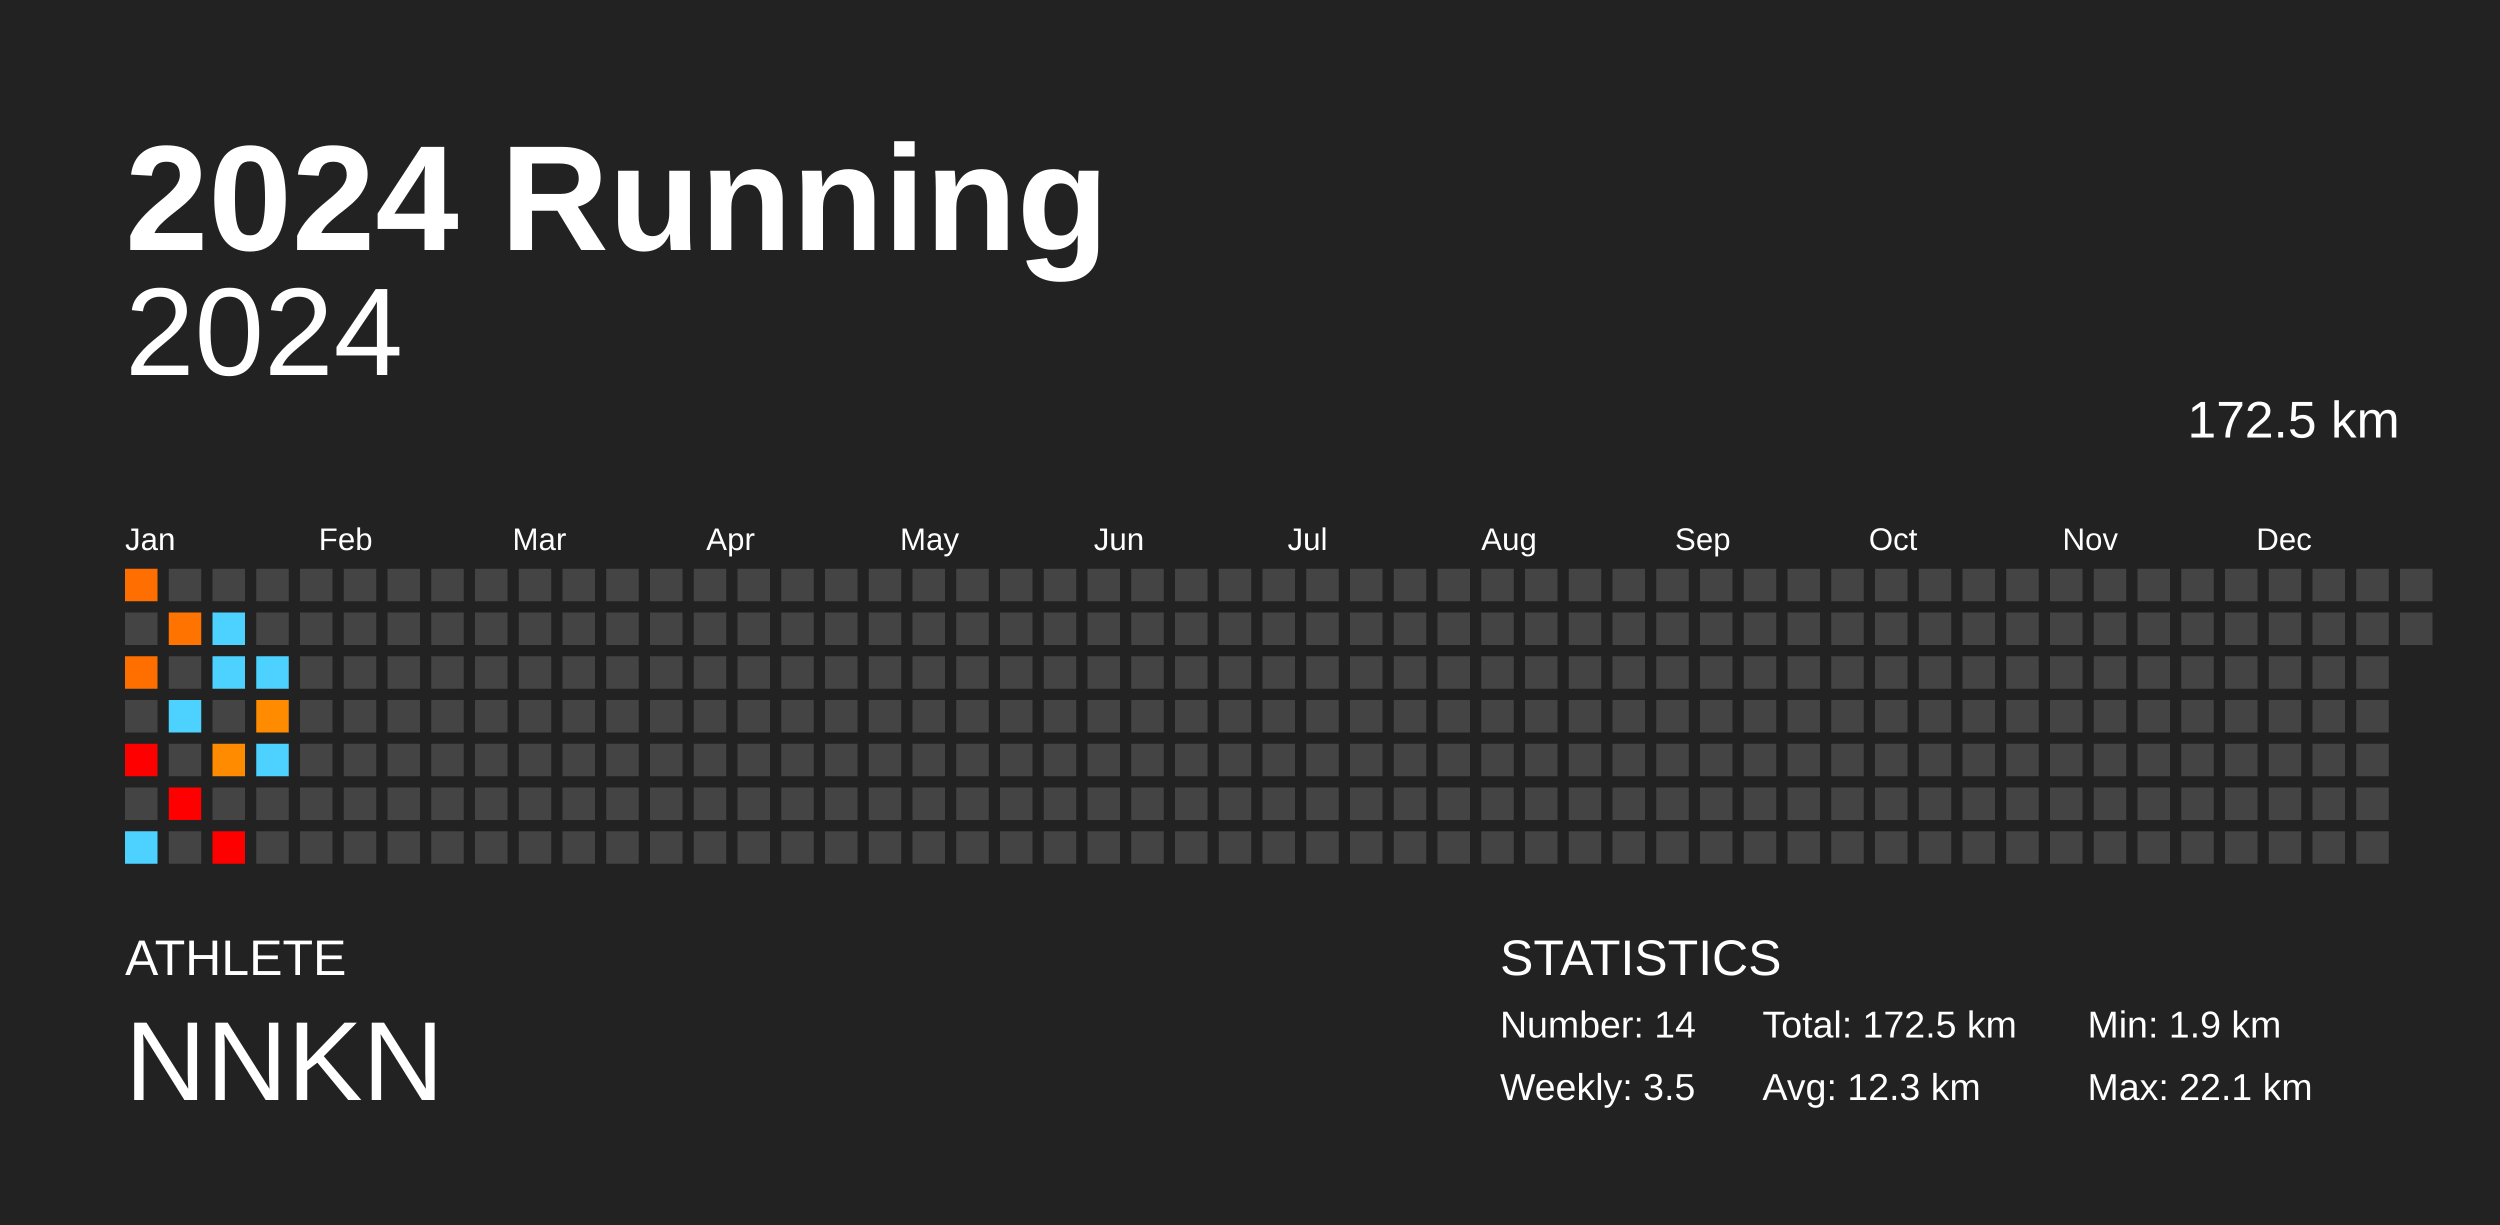
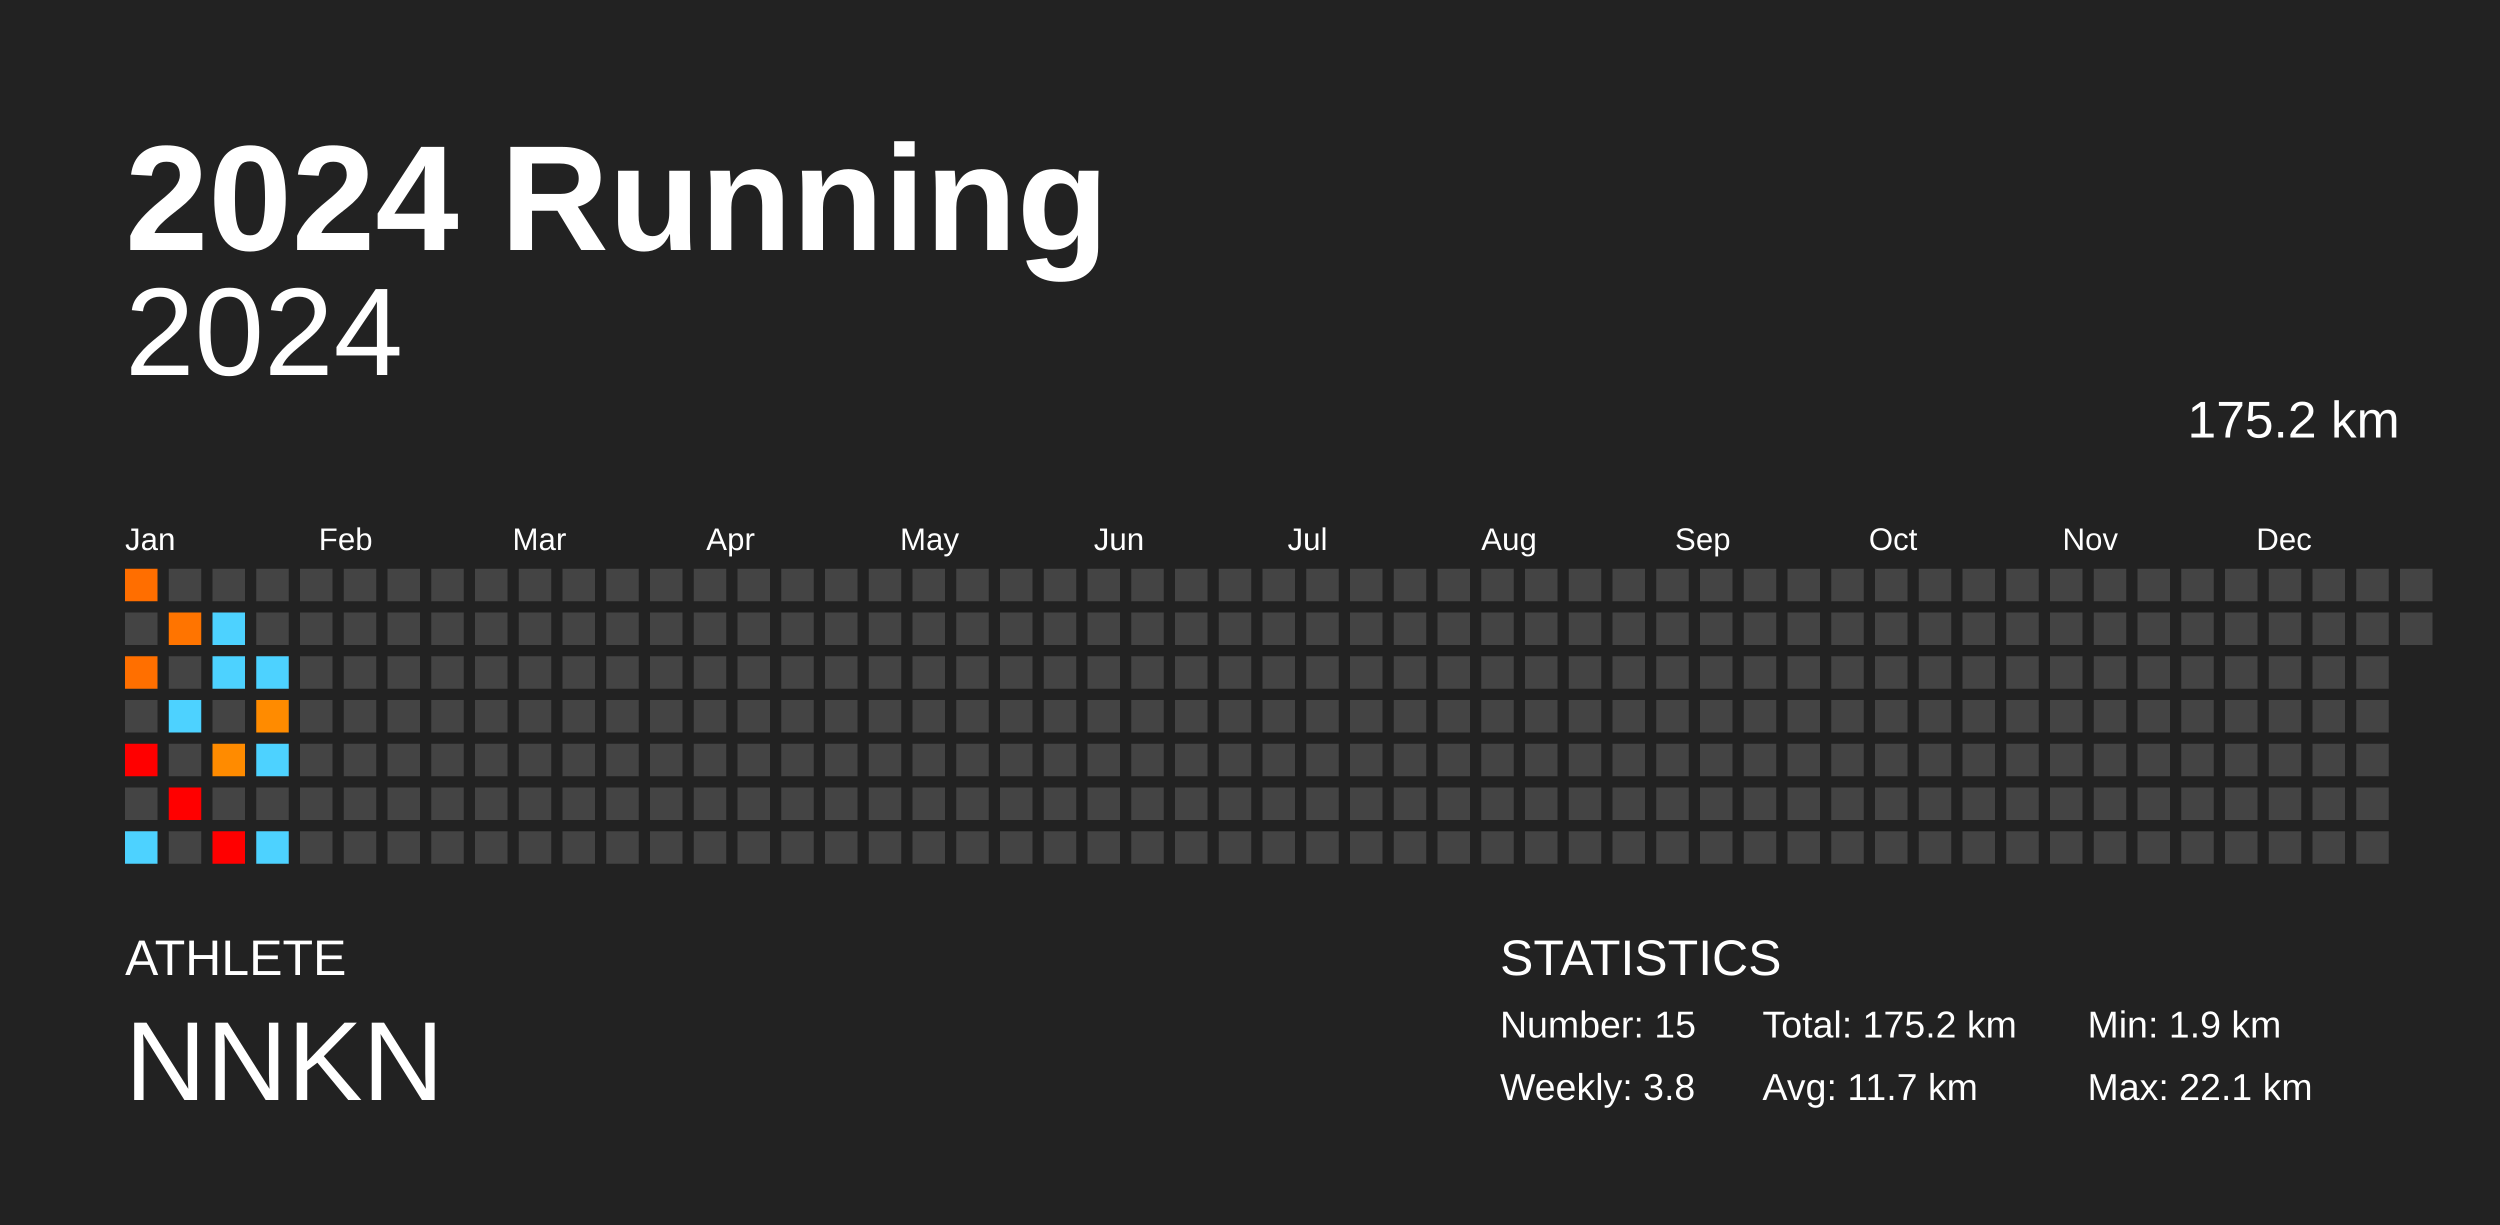
<svg xmlns="http://www.w3.org/2000/svg" baseProfile="full" height="98mm" version="1.1" viewBox="0,0,200,98" width="200mm">
  <defs />
  <rect fill="#222222" height="98" width="200" x="0" y="0" />
  <text fill="#FFFFFF" style="font-size:12px; font-family:Arial; font-weight:bold;" x="10" y="20">2024 Running</text>
  <text fill="#FFFFFF" style="font-size:4px; font-family:Arial" x="10" y="78">ATHLETE</text>
  <text fill="#FFFFFF" style="font-size:9px; font-family:Arial" x="10" y="88">NNKN</text>
  <text fill="#FFFFFF" style="font-size:4px; font-family:Arial" x="120" y="78">STATISTICS</text>
-   <text fill="#FFFFFF" style="font-size:3px; font-family:Arial" x="120" y="83">Number: 14</text>
-   <text fill="#FFFFFF" style="font-size:3px; font-family:Arial" x="120" y="88">Weekly: 3.5</text>
-   <text fill="#FFFFFF" style="font-size:3px; font-family:Arial" x="141" y="83">Total: 172.5 km</text>
-   <text fill="#FFFFFF" style="font-size:3px; font-family:Arial" x="141" y="88">Avg: 12.3 km</text>
+   <text fill="#FFFFFF" style="font-size:3px; font-family:Arial" x="120" y="83">Number: 15</text>
+   <text fill="#FFFFFF" style="font-size:3px; font-family:Arial" x="120" y="88">Weekly: 3.8</text>
+   <text fill="#FFFFFF" style="font-size:3px; font-family:Arial" x="141" y="83">Total: 175.2 km</text>
+   <text fill="#FFFFFF" style="font-size:3px; font-family:Arial" x="141" y="88">Avg: 11.7 km</text>
  <text fill="#FFFFFF" style="font-size:3px; font-family:Arial" x="167" y="83">Min: 1.9 km</text>
  <text fill="#FFFFFF" style="font-size:3px; font-family:Arial" x="167" y="88">Max: 22.1 km</text>
  <text alignment-baseline="hanging" fill="#FFFFFF" style="font-size:10.0px; font-family:Arial;" x="10" y="30">2024</text>
-   <text alignment-baseline="hanging" fill="#FFFFFF" style="font-size:4.125px; font-family:Arial;" x="175" y="35">172.5 km</text>
+   <text alignment-baseline="hanging" fill="#FFFFFF" style="font-size:4.125px; font-family:Arial;" x="175" y="35">175.2 km</text>
  <text fill="#FFFFFF" style="font-size:2.5px; font-family:Arial" x="10.0" y="44">Jan</text>
  <text fill="#FFFFFF" style="font-size:2.5px; font-family:Arial" x="25.5" y="44">Feb</text>
  <text fill="#FFFFFF" style="font-size:2.5px; font-family:Arial" x="41.0" y="44">Mar</text>
  <text fill="#FFFFFF" style="font-size:2.5px; font-family:Arial" x="56.5" y="44">Apr</text>
  <text fill="#FFFFFF" style="font-size:2.5px; font-family:Arial" x="72.0" y="44">May</text>
  <text fill="#FFFFFF" style="font-size:2.5px; font-family:Arial" x="87.5" y="44">Jun</text>
  <text fill="#FFFFFF" style="font-size:2.5px; font-family:Arial" x="103.0" y="44">Jul</text>
  <text fill="#FFFFFF" style="font-size:2.5px; font-family:Arial" x="118.5" y="44">Aug</text>
  <text fill="#FFFFFF" style="font-size:2.5px; font-family:Arial" x="134.0" y="44">Sep</text>
  <text fill="#FFFFFF" style="font-size:2.5px; font-family:Arial" x="149.5" y="44">Oct</text>
  <text fill="#FFFFFF" style="font-size:2.5px; font-family:Arial" x="165.0" y="44">Nov</text>
  <text fill="#FFFFFF" style="font-size:2.5px; font-family:Arial" x="180.5" y="44">Dec</text>
  <rect fill="#ff6e00" height="2.6" width="2.6" x="10.0" y="45.5" />
  <rect fill="#444444" height="2.6" width="2.6" x="10.0" y="49.0" />
  <rect fill="#ff6f00" height="2.6" width="2.6" x="10.0" y="52.5" />
  <rect fill="#444444" height="2.6" width="2.6" x="10.0" y="56.0" />
  <rect fill="red" height="2.6" width="2.6" x="10.0" y="59.5" />
  <rect fill="#444444" height="2.6" width="2.6" x="10.0" y="63.0" />
  <rect fill="#4dd2ff" height="2.6" width="2.6" x="10.0" y="66.5" />
  <rect fill="#444444" height="2.6" width="2.6" x="13.5" y="45.5" />
  <rect fill="#ff7400" height="2.6" width="2.6" x="13.5" y="49.0" />
  <rect fill="#444444" height="2.6" width="2.6" x="13.5" y="52.5" />
  <rect fill="#4dd2ff" height="2.6" width="2.6" x="13.5" y="56.0" />
  <rect fill="#444444" height="2.6" width="2.6" x="13.5" y="59.5" />
  <rect fill="red" height="2.6" width="2.6" x="13.5" y="63.0" />
  <rect fill="#444444" height="2.6" width="2.6" x="13.5" y="66.5" />
  <rect fill="#444444" height="2.6" width="2.6" x="17.0" y="45.5" />
  <rect fill="#4dd2ff" height="2.6" width="2.6" x="17.0" y="49.0" />
  <rect fill="#4dd2ff" height="2.6" width="2.6" x="17.0" y="52.5" />
  <rect fill="#444444" height="2.6" width="2.6" x="17.0" y="56.0" />
  <rect fill="#ff8b00" height="2.6" width="2.6" x="17.0" y="59.5" />
  <rect fill="#444444" height="2.6" width="2.6" x="17.0" y="63.0" />
  <rect fill="red" height="2.6" width="2.6" x="17.0" y="66.5" />
  <rect fill="#444444" height="2.6" width="2.6" x="20.5" y="45.5" />
  <rect fill="#444444" height="2.6" width="2.6" x="20.5" y="49.0" />
  <rect fill="#4dd2ff" height="2.6" width="2.6" x="20.5" y="52.5" />
  <rect fill="#ff8b00" height="2.6" width="2.6" x="20.5" y="56.0" />
  <rect fill="#4dd2ff" height="2.6" width="2.6" x="20.5" y="59.5" />
  <rect fill="#444444" height="2.6" width="2.6" x="20.5" y="63.0" />
-   <rect fill="#444444" height="2.6" width="2.6" x="20.5" y="66.5" />
+   <rect fill="#4dd2ff" height="2.6" width="2.6" x="20.5" y="66.5" />
  <rect fill="#444444" height="2.6" width="2.6" x="24.0" y="45.5" />
  <rect fill="#444444" height="2.6" width="2.6" x="24.0" y="49.0" />
  <rect fill="#444444" height="2.6" width="2.6" x="24.0" y="52.5" />
  <rect fill="#444444" height="2.6" width="2.6" x="24.0" y="56.0" />
  <rect fill="#444444" height="2.6" width="2.6" x="24.0" y="59.5" />
  <rect fill="#444444" height="2.6" width="2.6" x="24.0" y="63.0" />
  <rect fill="#444444" height="2.6" width="2.6" x="24.0" y="66.5" />
  <rect fill="#444444" height="2.6" width="2.6" x="27.5" y="45.5" />
  <rect fill="#444444" height="2.6" width="2.6" x="27.5" y="49.0" />
  <rect fill="#444444" height="2.6" width="2.6" x="27.5" y="52.5" />
  <rect fill="#444444" height="2.6" width="2.6" x="27.5" y="56.0" />
  <rect fill="#444444" height="2.6" width="2.6" x="27.5" y="59.5" />
  <rect fill="#444444" height="2.6" width="2.6" x="27.5" y="63.0" />
  <rect fill="#444444" height="2.6" width="2.6" x="27.5" y="66.5" />
  <rect fill="#444444" height="2.6" width="2.6" x="31.0" y="45.5" />
  <rect fill="#444444" height="2.6" width="2.6" x="31.0" y="49.0" />
  <rect fill="#444444" height="2.6" width="2.6" x="31.0" y="52.5" />
  <rect fill="#444444" height="2.6" width="2.6" x="31.0" y="56.0" />
  <rect fill="#444444" height="2.6" width="2.6" x="31.0" y="59.5" />
  <rect fill="#444444" height="2.6" width="2.6" x="31.0" y="63.0" />
  <rect fill="#444444" height="2.6" width="2.6" x="31.0" y="66.5" />
  <rect fill="#444444" height="2.6" width="2.6" x="34.5" y="45.5" />
  <rect fill="#444444" height="2.6" width="2.6" x="34.5" y="49.0" />
  <rect fill="#444444" height="2.6" width="2.6" x="34.5" y="52.5" />
  <rect fill="#444444" height="2.6" width="2.6" x="34.5" y="56.0" />
  <rect fill="#444444" height="2.6" width="2.6" x="34.5" y="59.5" />
  <rect fill="#444444" height="2.6" width="2.6" x="34.5" y="63.0" />
  <rect fill="#444444" height="2.6" width="2.6" x="34.5" y="66.5" />
  <rect fill="#444444" height="2.6" width="2.6" x="38.0" y="45.5" />
  <rect fill="#444444" height="2.6" width="2.6" x="38.0" y="49.0" />
  <rect fill="#444444" height="2.6" width="2.6" x="38.0" y="52.5" />
  <rect fill="#444444" height="2.6" width="2.6" x="38.0" y="56.0" />
  <rect fill="#444444" height="2.6" width="2.6" x="38.0" y="59.5" />
  <rect fill="#444444" height="2.6" width="2.6" x="38.0" y="63.0" />
  <rect fill="#444444" height="2.6" width="2.6" x="38.0" y="66.5" />
  <rect fill="#444444" height="2.6" width="2.6" x="41.5" y="45.5" />
  <rect fill="#444444" height="2.6" width="2.6" x="41.5" y="49.0" />
  <rect fill="#444444" height="2.6" width="2.6" x="41.5" y="52.5" />
  <rect fill="#444444" height="2.6" width="2.6" x="41.5" y="56.0" />
  <rect fill="#444444" height="2.6" width="2.6" x="41.5" y="59.5" />
  <rect fill="#444444" height="2.6" width="2.6" x="41.5" y="63.0" />
  <rect fill="#444444" height="2.6" width="2.6" x="41.5" y="66.5" />
  <rect fill="#444444" height="2.6" width="2.6" x="45.0" y="45.5" />
  <rect fill="#444444" height="2.6" width="2.6" x="45.0" y="49.0" />
  <rect fill="#444444" height="2.6" width="2.6" x="45.0" y="52.5" />
  <rect fill="#444444" height="2.6" width="2.6" x="45.0" y="56.0" />
  <rect fill="#444444" height="2.6" width="2.6" x="45.0" y="59.5" />
  <rect fill="#444444" height="2.6" width="2.6" x="45.0" y="63.0" />
  <rect fill="#444444" height="2.6" width="2.6" x="45.0" y="66.5" />
  <rect fill="#444444" height="2.6" width="2.6" x="48.5" y="45.5" />
  <rect fill="#444444" height="2.6" width="2.6" x="48.5" y="49.0" />
  <rect fill="#444444" height="2.6" width="2.6" x="48.5" y="52.5" />
  <rect fill="#444444" height="2.6" width="2.6" x="48.5" y="56.0" />
  <rect fill="#444444" height="2.6" width="2.6" x="48.5" y="59.5" />
  <rect fill="#444444" height="2.6" width="2.6" x="48.5" y="63.0" />
  <rect fill="#444444" height="2.6" width="2.6" x="48.5" y="66.5" />
  <rect fill="#444444" height="2.6" width="2.6" x="52.0" y="45.5" />
  <rect fill="#444444" height="2.6" width="2.6" x="52.0" y="49.0" />
  <rect fill="#444444" height="2.6" width="2.6" x="52.0" y="52.5" />
  <rect fill="#444444" height="2.6" width="2.6" x="52.0" y="56.0" />
  <rect fill="#444444" height="2.6" width="2.6" x="52.0" y="59.5" />
  <rect fill="#444444" height="2.6" width="2.6" x="52.0" y="63.0" />
  <rect fill="#444444" height="2.6" width="2.6" x="52.0" y="66.5" />
  <rect fill="#444444" height="2.6" width="2.6" x="55.5" y="45.5" />
  <rect fill="#444444" height="2.6" width="2.6" x="55.5" y="49.0" />
  <rect fill="#444444" height="2.6" width="2.6" x="55.5" y="52.5" />
  <rect fill="#444444" height="2.6" width="2.6" x="55.5" y="56.0" />
  <rect fill="#444444" height="2.6" width="2.6" x="55.5" y="59.5" />
  <rect fill="#444444" height="2.6" width="2.6" x="55.5" y="63.0" />
  <rect fill="#444444" height="2.6" width="2.6" x="55.5" y="66.5" />
  <rect fill="#444444" height="2.6" width="2.6" x="59.0" y="45.5" />
  <rect fill="#444444" height="2.6" width="2.6" x="59.0" y="49.0" />
  <rect fill="#444444" height="2.6" width="2.6" x="59.0" y="52.5" />
  <rect fill="#444444" height="2.6" width="2.6" x="59.0" y="56.0" />
  <rect fill="#444444" height="2.6" width="2.6" x="59.0" y="59.5" />
  <rect fill="#444444" height="2.6" width="2.6" x="59.0" y="63.0" />
  <rect fill="#444444" height="2.6" width="2.6" x="59.0" y="66.5" />
  <rect fill="#444444" height="2.6" width="2.6" x="62.5" y="45.5" />
  <rect fill="#444444" height="2.6" width="2.6" x="62.5" y="49.0" />
  <rect fill="#444444" height="2.6" width="2.6" x="62.5" y="52.5" />
  <rect fill="#444444" height="2.6" width="2.6" x="62.5" y="56.0" />
  <rect fill="#444444" height="2.6" width="2.6" x="62.5" y="59.5" />
  <rect fill="#444444" height="2.6" width="2.6" x="62.5" y="63.0" />
  <rect fill="#444444" height="2.6" width="2.6" x="62.5" y="66.5" />
  <rect fill="#444444" height="2.6" width="2.6" x="66.0" y="45.5" />
  <rect fill="#444444" height="2.6" width="2.6" x="66.0" y="49.0" />
  <rect fill="#444444" height="2.6" width="2.6" x="66.0" y="52.5" />
  <rect fill="#444444" height="2.6" width="2.6" x="66.0" y="56.0" />
  <rect fill="#444444" height="2.6" width="2.6" x="66.0" y="59.5" />
  <rect fill="#444444" height="2.6" width="2.6" x="66.0" y="63.0" />
  <rect fill="#444444" height="2.6" width="2.6" x="66.0" y="66.5" />
  <rect fill="#444444" height="2.6" width="2.6" x="69.5" y="45.5" />
  <rect fill="#444444" height="2.6" width="2.6" x="69.5" y="49.0" />
  <rect fill="#444444" height="2.6" width="2.6" x="69.5" y="52.5" />
  <rect fill="#444444" height="2.6" width="2.6" x="69.5" y="56.0" />
  <rect fill="#444444" height="2.6" width="2.6" x="69.5" y="59.5" />
  <rect fill="#444444" height="2.6" width="2.6" x="69.5" y="63.0" />
  <rect fill="#444444" height="2.6" width="2.6" x="69.5" y="66.5" />
  <rect fill="#444444" height="2.6" width="2.6" x="73.0" y="45.5" />
  <rect fill="#444444" height="2.6" width="2.6" x="73.0" y="49.0" />
  <rect fill="#444444" height="2.6" width="2.6" x="73.0" y="52.5" />
  <rect fill="#444444" height="2.6" width="2.6" x="73.0" y="56.0" />
  <rect fill="#444444" height="2.6" width="2.6" x="73.0" y="59.5" />
  <rect fill="#444444" height="2.6" width="2.6" x="73.0" y="63.0" />
  <rect fill="#444444" height="2.6" width="2.6" x="73.0" y="66.5" />
  <rect fill="#444444" height="2.6" width="2.6" x="76.5" y="45.5" />
  <rect fill="#444444" height="2.6" width="2.6" x="76.5" y="49.0" />
  <rect fill="#444444" height="2.6" width="2.6" x="76.5" y="52.5" />
  <rect fill="#444444" height="2.6" width="2.6" x="76.5" y="56.0" />
  <rect fill="#444444" height="2.6" width="2.6" x="76.5" y="59.5" />
  <rect fill="#444444" height="2.6" width="2.6" x="76.5" y="63.0" />
  <rect fill="#444444" height="2.6" width="2.6" x="76.5" y="66.5" />
  <rect fill="#444444" height="2.6" width="2.6" x="80.0" y="45.5" />
  <rect fill="#444444" height="2.6" width="2.6" x="80.0" y="49.0" />
  <rect fill="#444444" height="2.6" width="2.6" x="80.0" y="52.5" />
  <rect fill="#444444" height="2.6" width="2.6" x="80.0" y="56.0" />
  <rect fill="#444444" height="2.6" width="2.6" x="80.0" y="59.5" />
  <rect fill="#444444" height="2.6" width="2.6" x="80.0" y="63.0" />
  <rect fill="#444444" height="2.6" width="2.6" x="80.0" y="66.5" />
  <rect fill="#444444" height="2.6" width="2.6" x="83.5" y="45.5" />
  <rect fill="#444444" height="2.6" width="2.6" x="83.5" y="49.0" />
  <rect fill="#444444" height="2.6" width="2.6" x="83.5" y="52.5" />
  <rect fill="#444444" height="2.6" width="2.6" x="83.5" y="56.0" />
  <rect fill="#444444" height="2.6" width="2.6" x="83.5" y="59.5" />
  <rect fill="#444444" height="2.6" width="2.6" x="83.5" y="63.0" />
  <rect fill="#444444" height="2.6" width="2.6" x="83.5" y="66.5" />
  <rect fill="#444444" height="2.6" width="2.6" x="87.0" y="45.5" />
  <rect fill="#444444" height="2.6" width="2.6" x="87.0" y="49.0" />
  <rect fill="#444444" height="2.6" width="2.6" x="87.0" y="52.5" />
  <rect fill="#444444" height="2.6" width="2.6" x="87.0" y="56.0" />
  <rect fill="#444444" height="2.6" width="2.6" x="87.0" y="59.5" />
  <rect fill="#444444" height="2.6" width="2.6" x="87.0" y="63.0" />
  <rect fill="#444444" height="2.6" width="2.6" x="87.0" y="66.5" />
  <rect fill="#444444" height="2.6" width="2.6" x="90.5" y="45.5" />
  <rect fill="#444444" height="2.6" width="2.6" x="90.5" y="49.0" />
  <rect fill="#444444" height="2.6" width="2.6" x="90.5" y="52.5" />
  <rect fill="#444444" height="2.6" width="2.6" x="90.5" y="56.0" />
  <rect fill="#444444" height="2.6" width="2.6" x="90.5" y="59.5" />
  <rect fill="#444444" height="2.6" width="2.6" x="90.5" y="63.0" />
  <rect fill="#444444" height="2.6" width="2.6" x="90.5" y="66.5" />
  <rect fill="#444444" height="2.6" width="2.6" x="94.0" y="45.5" />
  <rect fill="#444444" height="2.6" width="2.6" x="94.0" y="49.0" />
  <rect fill="#444444" height="2.6" width="2.6" x="94.0" y="52.5" />
  <rect fill="#444444" height="2.6" width="2.6" x="94.0" y="56.0" />
  <rect fill="#444444" height="2.6" width="2.6" x="94.0" y="59.5" />
  <rect fill="#444444" height="2.6" width="2.6" x="94.0" y="63.0" />
  <rect fill="#444444" height="2.6" width="2.6" x="94.0" y="66.5" />
  <rect fill="#444444" height="2.6" width="2.6" x="97.5" y="45.5" />
  <rect fill="#444444" height="2.6" width="2.6" x="97.5" y="49.0" />
  <rect fill="#444444" height="2.6" width="2.6" x="97.5" y="52.5" />
  <rect fill="#444444" height="2.6" width="2.6" x="97.5" y="56.0" />
  <rect fill="#444444" height="2.6" width="2.6" x="97.5" y="59.5" />
  <rect fill="#444444" height="2.6" width="2.6" x="97.5" y="63.0" />
  <rect fill="#444444" height="2.6" width="2.6" x="97.5" y="66.5" />
  <rect fill="#444444" height="2.6" width="2.6" x="101.0" y="45.5" />
  <rect fill="#444444" height="2.6" width="2.6" x="101.0" y="49.0" />
  <rect fill="#444444" height="2.6" width="2.6" x="101.0" y="52.5" />
  <rect fill="#444444" height="2.6" width="2.6" x="101.0" y="56.0" />
  <rect fill="#444444" height="2.6" width="2.6" x="101.0" y="59.5" />
  <rect fill="#444444" height="2.6" width="2.6" x="101.0" y="63.0" />
  <rect fill="#444444" height="2.6" width="2.6" x="101.0" y="66.5" />
  <rect fill="#444444" height="2.6" width="2.6" x="104.5" y="45.5" />
  <rect fill="#444444" height="2.6" width="2.6" x="104.5" y="49.0" />
  <rect fill="#444444" height="2.6" width="2.6" x="104.5" y="52.5" />
  <rect fill="#444444" height="2.6" width="2.6" x="104.5" y="56.0" />
  <rect fill="#444444" height="2.6" width="2.6" x="104.5" y="59.5" />
  <rect fill="#444444" height="2.6" width="2.6" x="104.5" y="63.0" />
  <rect fill="#444444" height="2.6" width="2.6" x="104.5" y="66.5" />
  <rect fill="#444444" height="2.6" width="2.6" x="108.0" y="45.5" />
  <rect fill="#444444" height="2.6" width="2.6" x="108.0" y="49.0" />
  <rect fill="#444444" height="2.6" width="2.6" x="108.0" y="52.5" />
  <rect fill="#444444" height="2.6" width="2.6" x="108.0" y="56.0" />
  <rect fill="#444444" height="2.6" width="2.6" x="108.0" y="59.5" />
  <rect fill="#444444" height="2.6" width="2.6" x="108.0" y="63.0" />
  <rect fill="#444444" height="2.6" width="2.6" x="108.0" y="66.5" />
  <rect fill="#444444" height="2.6" width="2.6" x="111.5" y="45.5" />
  <rect fill="#444444" height="2.6" width="2.6" x="111.5" y="49.0" />
  <rect fill="#444444" height="2.6" width="2.6" x="111.5" y="52.5" />
  <rect fill="#444444" height="2.6" width="2.6" x="111.5" y="56.0" />
  <rect fill="#444444" height="2.6" width="2.6" x="111.5" y="59.5" />
  <rect fill="#444444" height="2.6" width="2.6" x="111.5" y="63.0" />
  <rect fill="#444444" height="2.6" width="2.6" x="111.5" y="66.5" />
  <rect fill="#444444" height="2.6" width="2.6" x="115.0" y="45.5" />
  <rect fill="#444444" height="2.6" width="2.6" x="115.0" y="49.0" />
  <rect fill="#444444" height="2.6" width="2.6" x="115.0" y="52.5" />
  <rect fill="#444444" height="2.6" width="2.6" x="115.0" y="56.0" />
  <rect fill="#444444" height="2.6" width="2.6" x="115.0" y="59.5" />
  <rect fill="#444444" height="2.6" width="2.6" x="115.0" y="63.0" />
  <rect fill="#444444" height="2.6" width="2.6" x="115.0" y="66.5" />
  <rect fill="#444444" height="2.6" width="2.6" x="118.5" y="45.5" />
  <rect fill="#444444" height="2.6" width="2.6" x="118.5" y="49.0" />
  <rect fill="#444444" height="2.6" width="2.6" x="118.5" y="52.5" />
  <rect fill="#444444" height="2.6" width="2.6" x="118.5" y="56.0" />
  <rect fill="#444444" height="2.6" width="2.6" x="118.5" y="59.5" />
  <rect fill="#444444" height="2.6" width="2.6" x="118.5" y="63.0" />
  <rect fill="#444444" height="2.6" width="2.6" x="118.5" y="66.5" />
  <rect fill="#444444" height="2.6" width="2.6" x="122.0" y="45.5" />
  <rect fill="#444444" height="2.6" width="2.6" x="122.0" y="49.0" />
  <rect fill="#444444" height="2.6" width="2.6" x="122.0" y="52.5" />
  <rect fill="#444444" height="2.6" width="2.6" x="122.0" y="56.0" />
  <rect fill="#444444" height="2.6" width="2.6" x="122.0" y="59.5" />
  <rect fill="#444444" height="2.6" width="2.6" x="122.0" y="63.0" />
  <rect fill="#444444" height="2.6" width="2.6" x="122.0" y="66.5" />
  <rect fill="#444444" height="2.6" width="2.6" x="125.5" y="45.5" />
  <rect fill="#444444" height="2.6" width="2.6" x="125.5" y="49.0" />
  <rect fill="#444444" height="2.6" width="2.6" x="125.5" y="52.5" />
  <rect fill="#444444" height="2.6" width="2.6" x="125.5" y="56.0" />
  <rect fill="#444444" height="2.6" width="2.6" x="125.5" y="59.5" />
  <rect fill="#444444" height="2.6" width="2.6" x="125.5" y="63.0" />
  <rect fill="#444444" height="2.6" width="2.6" x="125.5" y="66.5" />
  <rect fill="#444444" height="2.6" width="2.6" x="129.0" y="45.5" />
  <rect fill="#444444" height="2.6" width="2.6" x="129.0" y="49.0" />
  <rect fill="#444444" height="2.6" width="2.6" x="129.0" y="52.5" />
  <rect fill="#444444" height="2.6" width="2.6" x="129.0" y="56.0" />
  <rect fill="#444444" height="2.6" width="2.6" x="129.0" y="59.5" />
  <rect fill="#444444" height="2.6" width="2.6" x="129.0" y="63.0" />
  <rect fill="#444444" height="2.6" width="2.6" x="129.0" y="66.5" />
  <rect fill="#444444" height="2.6" width="2.6" x="132.5" y="45.5" />
  <rect fill="#444444" height="2.6" width="2.6" x="132.5" y="49.0" />
  <rect fill="#444444" height="2.6" width="2.6" x="132.5" y="52.5" />
  <rect fill="#444444" height="2.6" width="2.6" x="132.5" y="56.0" />
  <rect fill="#444444" height="2.6" width="2.6" x="132.5" y="59.5" />
  <rect fill="#444444" height="2.6" width="2.6" x="132.5" y="63.0" />
  <rect fill="#444444" height="2.6" width="2.6" x="132.5" y="66.5" />
  <rect fill="#444444" height="2.6" width="2.6" x="136.0" y="45.5" />
  <rect fill="#444444" height="2.6" width="2.6" x="136.0" y="49.0" />
  <rect fill="#444444" height="2.6" width="2.6" x="136.0" y="52.5" />
  <rect fill="#444444" height="2.6" width="2.6" x="136.0" y="56.0" />
  <rect fill="#444444" height="2.6" width="2.6" x="136.0" y="59.5" />
  <rect fill="#444444" height="2.6" width="2.6" x="136.0" y="63.0" />
  <rect fill="#444444" height="2.6" width="2.6" x="136.0" y="66.5" />
  <rect fill="#444444" height="2.6" width="2.6" x="139.5" y="45.5" />
  <rect fill="#444444" height="2.6" width="2.6" x="139.5" y="49.0" />
  <rect fill="#444444" height="2.6" width="2.6" x="139.5" y="52.5" />
  <rect fill="#444444" height="2.6" width="2.6" x="139.5" y="56.0" />
  <rect fill="#444444" height="2.6" width="2.6" x="139.5" y="59.5" />
  <rect fill="#444444" height="2.6" width="2.6" x="139.5" y="63.0" />
  <rect fill="#444444" height="2.6" width="2.6" x="139.5" y="66.5" />
  <rect fill="#444444" height="2.6" width="2.6" x="143.0" y="45.5" />
  <rect fill="#444444" height="2.6" width="2.6" x="143.0" y="49.0" />
  <rect fill="#444444" height="2.6" width="2.6" x="143.0" y="52.5" />
  <rect fill="#444444" height="2.6" width="2.6" x="143.0" y="56.0" />
  <rect fill="#444444" height="2.6" width="2.6" x="143.0" y="59.5" />
  <rect fill="#444444" height="2.6" width="2.6" x="143.0" y="63.0" />
  <rect fill="#444444" height="2.6" width="2.6" x="143.0" y="66.5" />
  <rect fill="#444444" height="2.6" width="2.6" x="146.5" y="45.5" />
  <rect fill="#444444" height="2.6" width="2.6" x="146.5" y="49.0" />
  <rect fill="#444444" height="2.6" width="2.6" x="146.5" y="52.5" />
  <rect fill="#444444" height="2.6" width="2.6" x="146.5" y="56.0" />
  <rect fill="#444444" height="2.6" width="2.6" x="146.5" y="59.5" />
  <rect fill="#444444" height="2.6" width="2.6" x="146.5" y="63.0" />
  <rect fill="#444444" height="2.6" width="2.6" x="146.5" y="66.5" />
  <rect fill="#444444" height="2.6" width="2.6" x="150.0" y="45.5" />
  <rect fill="#444444" height="2.6" width="2.6" x="150.0" y="49.0" />
  <rect fill="#444444" height="2.6" width="2.6" x="150.0" y="52.5" />
  <rect fill="#444444" height="2.6" width="2.6" x="150.0" y="56.0" />
  <rect fill="#444444" height="2.6" width="2.6" x="150.0" y="59.5" />
  <rect fill="#444444" height="2.6" width="2.6" x="150.0" y="63.0" />
  <rect fill="#444444" height="2.6" width="2.6" x="150.0" y="66.5" />
  <rect fill="#444444" height="2.6" width="2.6" x="153.5" y="45.5" />
  <rect fill="#444444" height="2.6" width="2.6" x="153.5" y="49.0" />
  <rect fill="#444444" height="2.6" width="2.6" x="153.5" y="52.5" />
  <rect fill="#444444" height="2.6" width="2.6" x="153.5" y="56.0" />
  <rect fill="#444444" height="2.6" width="2.6" x="153.5" y="59.5" />
  <rect fill="#444444" height="2.6" width="2.6" x="153.5" y="63.0" />
  <rect fill="#444444" height="2.6" width="2.6" x="153.5" y="66.5" />
  <rect fill="#444444" height="2.6" width="2.6" x="157.0" y="45.5" />
  <rect fill="#444444" height="2.6" width="2.6" x="157.0" y="49.0" />
  <rect fill="#444444" height="2.6" width="2.6" x="157.0" y="52.5" />
  <rect fill="#444444" height="2.6" width="2.6" x="157.0" y="56.0" />
  <rect fill="#444444" height="2.6" width="2.6" x="157.0" y="59.5" />
  <rect fill="#444444" height="2.6" width="2.6" x="157.0" y="63.0" />
  <rect fill="#444444" height="2.6" width="2.6" x="157.0" y="66.5" />
  <rect fill="#444444" height="2.6" width="2.6" x="160.5" y="45.5" />
  <rect fill="#444444" height="2.6" width="2.6" x="160.5" y="49.0" />
  <rect fill="#444444" height="2.6" width="2.6" x="160.5" y="52.5" />
  <rect fill="#444444" height="2.6" width="2.6" x="160.5" y="56.0" />
  <rect fill="#444444" height="2.6" width="2.6" x="160.5" y="59.5" />
  <rect fill="#444444" height="2.6" width="2.6" x="160.5" y="63.0" />
  <rect fill="#444444" height="2.6" width="2.6" x="160.5" y="66.5" />
  <rect fill="#444444" height="2.6" width="2.6" x="164.0" y="45.5" />
  <rect fill="#444444" height="2.6" width="2.6" x="164.0" y="49.0" />
  <rect fill="#444444" height="2.6" width="2.6" x="164.0" y="52.5" />
  <rect fill="#444444" height="2.6" width="2.6" x="164.0" y="56.0" />
  <rect fill="#444444" height="2.6" width="2.6" x="164.0" y="59.5" />
  <rect fill="#444444" height="2.6" width="2.6" x="164.0" y="63.0" />
  <rect fill="#444444" height="2.6" width="2.6" x="164.0" y="66.5" />
  <rect fill="#444444" height="2.6" width="2.6" x="167.5" y="45.5" />
  <rect fill="#444444" height="2.6" width="2.6" x="167.5" y="49.0" />
  <rect fill="#444444" height="2.6" width="2.6" x="167.5" y="52.5" />
  <rect fill="#444444" height="2.6" width="2.6" x="167.5" y="56.0" />
  <rect fill="#444444" height="2.6" width="2.6" x="167.5" y="59.5" />
  <rect fill="#444444" height="2.6" width="2.6" x="167.5" y="63.0" />
  <rect fill="#444444" height="2.6" width="2.6" x="167.5" y="66.5" />
  <rect fill="#444444" height="2.6" width="2.6" x="171.0" y="45.5" />
  <rect fill="#444444" height="2.6" width="2.6" x="171.0" y="49.0" />
  <rect fill="#444444" height="2.6" width="2.6" x="171.0" y="52.5" />
  <rect fill="#444444" height="2.6" width="2.6" x="171.0" y="56.0" />
  <rect fill="#444444" height="2.6" width="2.6" x="171.0" y="59.5" />
  <rect fill="#444444" height="2.6" width="2.6" x="171.0" y="63.0" />
  <rect fill="#444444" height="2.6" width="2.6" x="171.0" y="66.5" />
  <rect fill="#444444" height="2.6" width="2.6" x="174.5" y="45.5" />
  <rect fill="#444444" height="2.6" width="2.6" x="174.5" y="49.0" />
  <rect fill="#444444" height="2.6" width="2.6" x="174.5" y="52.5" />
  <rect fill="#444444" height="2.6" width="2.6" x="174.5" y="56.0" />
  <rect fill="#444444" height="2.6" width="2.6" x="174.5" y="59.5" />
  <rect fill="#444444" height="2.6" width="2.6" x="174.5" y="63.0" />
  <rect fill="#444444" height="2.6" width="2.6" x="174.5" y="66.5" />
  <rect fill="#444444" height="2.6" width="2.6" x="178.0" y="45.5" />
  <rect fill="#444444" height="2.6" width="2.6" x="178.0" y="49.0" />
  <rect fill="#444444" height="2.6" width="2.6" x="178.0" y="52.5" />
  <rect fill="#444444" height="2.6" width="2.6" x="178.0" y="56.0" />
  <rect fill="#444444" height="2.6" width="2.6" x="178.0" y="59.5" />
  <rect fill="#444444" height="2.6" width="2.6" x="178.0" y="63.0" />
  <rect fill="#444444" height="2.6" width="2.6" x="178.0" y="66.5" />
  <rect fill="#444444" height="2.6" width="2.6" x="181.5" y="45.5" />
  <rect fill="#444444" height="2.6" width="2.6" x="181.5" y="49.0" />
  <rect fill="#444444" height="2.6" width="2.6" x="181.5" y="52.5" />
  <rect fill="#444444" height="2.6" width="2.6" x="181.5" y="56.0" />
  <rect fill="#444444" height="2.6" width="2.6" x="181.5" y="59.5" />
  <rect fill="#444444" height="2.6" width="2.6" x="181.5" y="63.0" />
  <rect fill="#444444" height="2.6" width="2.6" x="181.5" y="66.5" />
  <rect fill="#444444" height="2.6" width="2.6" x="185.0" y="45.5" />
  <rect fill="#444444" height="2.6" width="2.6" x="185.0" y="49.0" />
  <rect fill="#444444" height="2.6" width="2.6" x="185.0" y="52.5" />
  <rect fill="#444444" height="2.6" width="2.6" x="185.0" y="56.0" />
  <rect fill="#444444" height="2.6" width="2.6" x="185.0" y="59.5" />
  <rect fill="#444444" height="2.6" width="2.6" x="185.0" y="63.0" />
  <rect fill="#444444" height="2.6" width="2.6" x="185.0" y="66.5" />
  <rect fill="#444444" height="2.6" width="2.6" x="188.5" y="45.5" />
  <rect fill="#444444" height="2.6" width="2.6" x="188.5" y="49.0" />
  <rect fill="#444444" height="2.6" width="2.6" x="188.5" y="52.5" />
  <rect fill="#444444" height="2.6" width="2.6" x="188.5" y="56.0" />
  <rect fill="#444444" height="2.6" width="2.6" x="188.5" y="59.5" />
  <rect fill="#444444" height="2.6" width="2.6" x="188.5" y="63.0" />
  <rect fill="#444444" height="2.6" width="2.6" x="188.5" y="66.5" />
  <rect fill="#444444" height="2.6" width="2.6" x="192.0" y="45.5" />
  <rect fill="#444444" height="2.6" width="2.6" x="192.0" y="49.0" />
</svg>
